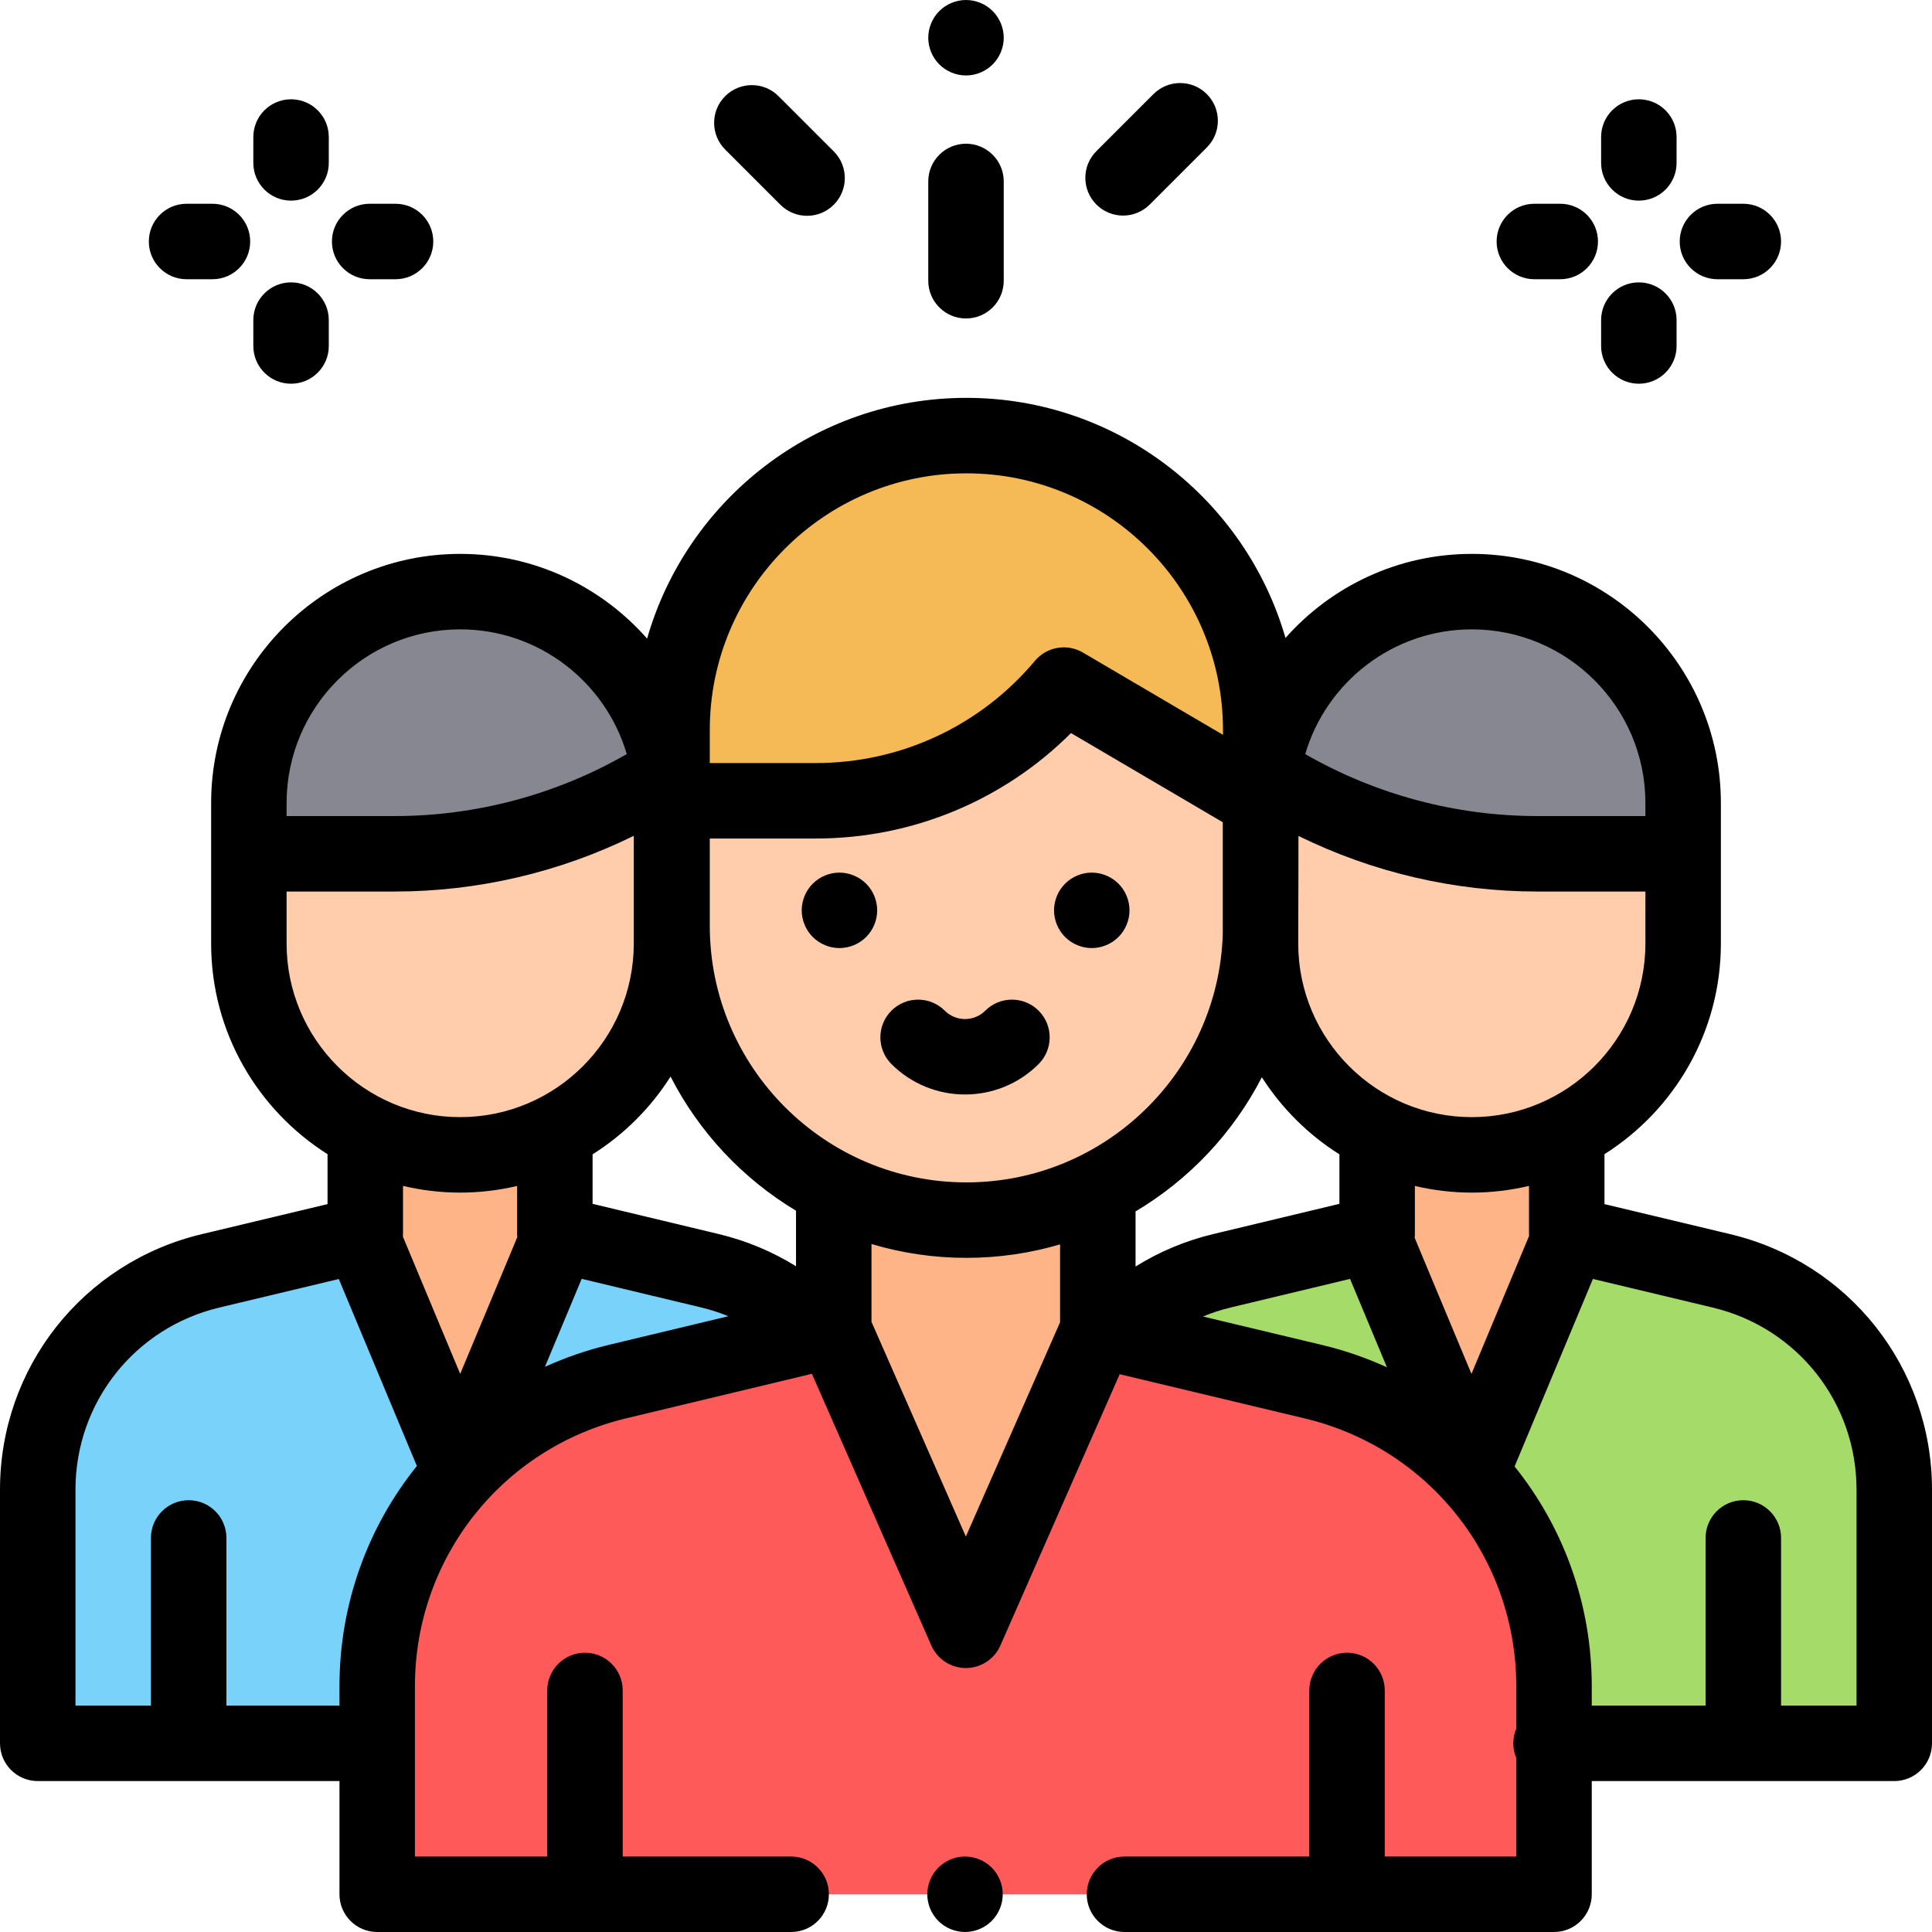
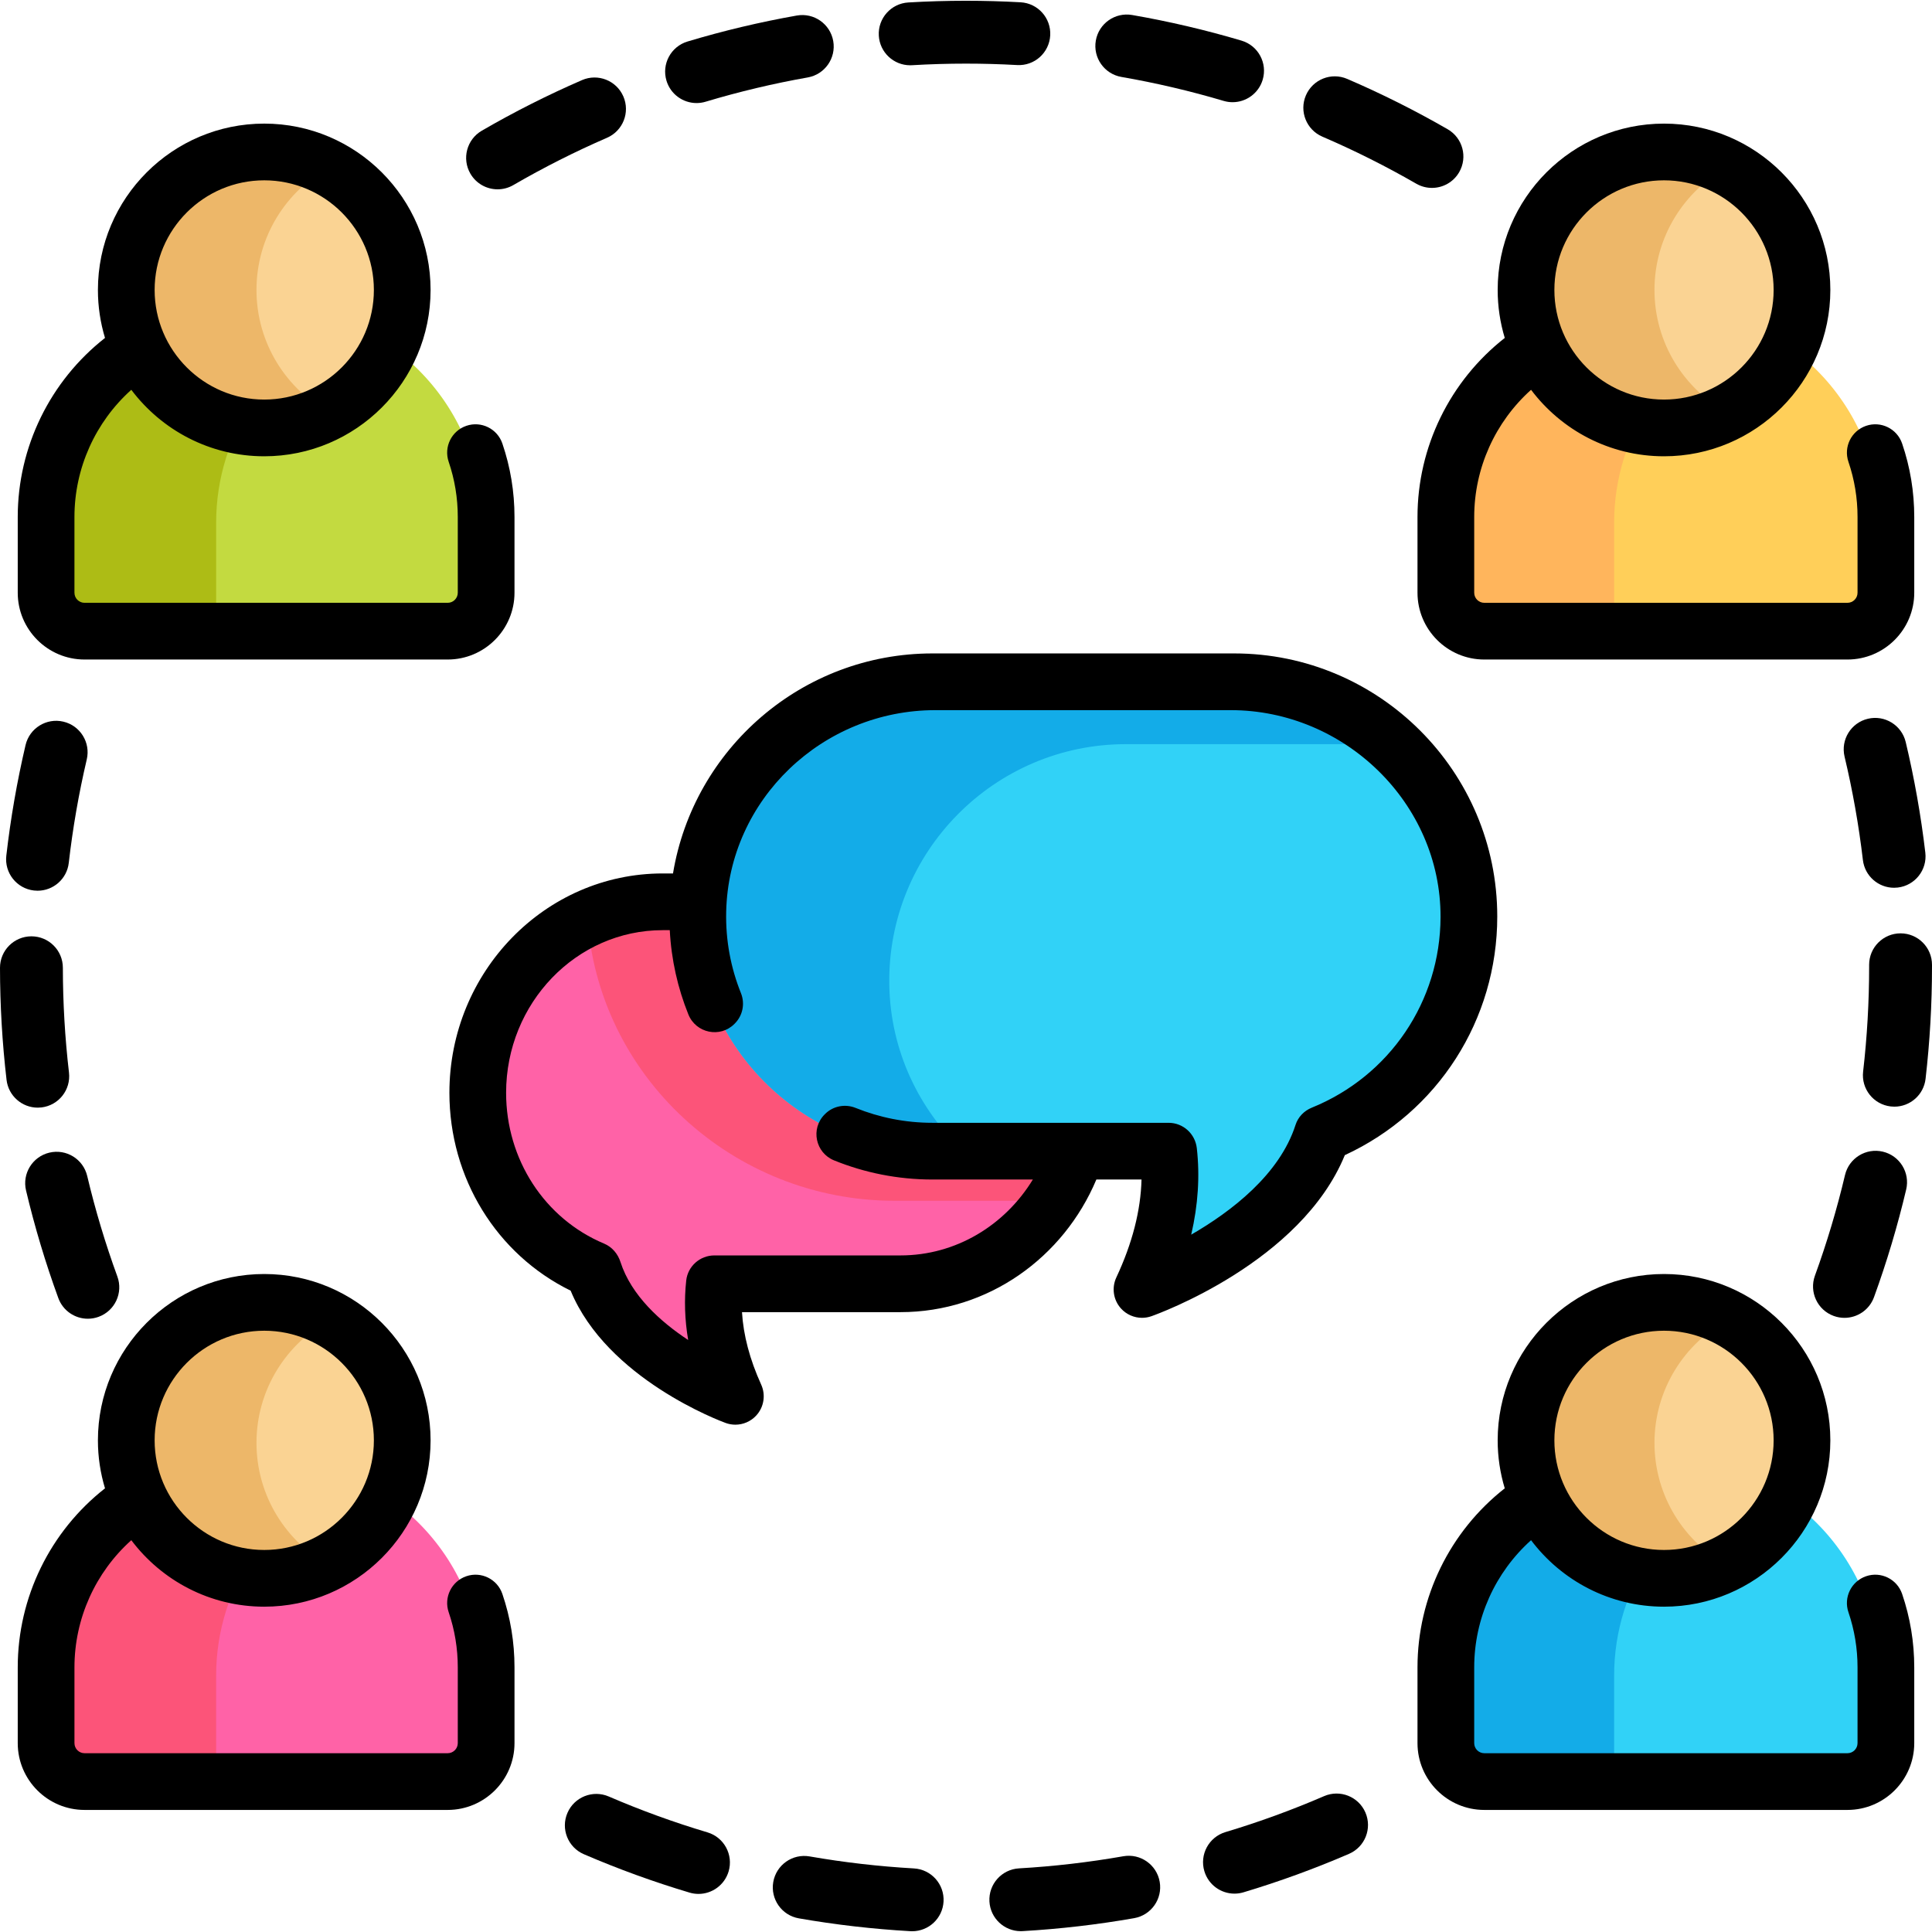
- <svg xmlns="http://www.w3.org/2000/svg" version="1.1" id="Capa_1" x="0px" y="0px" viewBox="0 0 512 512" style="enable-background:new 0 0 512 512;" xml:space="preserve">
-   <path style="fill:#78D2FA;" d="M217.21,353.387c-7.692-7.987-17.642-13.886-29.026-16.614l-41.143-9.859l-0.017,0.027l0.017-0.027  v-25.117H96.799v25.198l0,0l-41.036,9.803C28.93,343.208,10,367.191,10,394.779V462h90.962L217.21,353.387z" />
-   <polygon style="fill:#FFB487;" points="148.12,301.797 148.12,327.592 122.046,390.047 96,327.681 96,301.797 " />
-   <path style="fill:#FFCDAC;" d="M177.955,215.261v34.79c0,30.928-25.073,56-56.002,56l0,0l0,0c-30.929,0-56.002-25.072-56.002-56  v-34.79L177.955,215.261L177.955,215.261z" />
-   <path style="fill:#878791;" d="M177.955,226.266v-13.481c0-30.928-25.073-56-56.002-56l0,0c-30.929,0-56.002,25.072-56.002,56  v13.481h38.603c24.174,0,47.895-6.563,68.631-18.988l0,0" />
-   <path style="fill:#A5DC69;" d="M294.79,353.387c7.692-7.987,17.642-13.886,29.026-16.614l41.143-9.859l0.017,0.027l-0.017-0.027  v-25.117h50.242v25.198l0,0l41.036,9.803C483.07,343.208,502,367.191,502,394.779V462h-90.962L294.79,353.387z" />
-   <path style="fill:#FF5A5A;" d="M220.953,352.403l-57.306,13.732c-37.348,8.95-63.685,42.343-63.685,80.747V502h311.87v-55.07  c0-38.426-26.366-71.832-63.742-80.761l-57.157-13.654L220.953,352.403z" />
+ <svg xmlns="http://www.w3.org/2000/svg" version="1.1" id="Capa_1" x="0px" y="0px" viewBox="0 0 512.001 512.001" style="enable-background:new 0 0 512.001 512.001;" xml:space="preserve">
+   <path style="fill:#C3DA40;" d="M119.945,168.136H21.103c-4.295,0-7.777-3.482-7.777-7.777v-21.819  c0-31.59,25.609-57.199,57.199-57.199l0,0c31.59,0,57.199,25.609,57.199,57.199v21.819  C127.722,164.655,124.241,168.136,119.945,168.136z" />
+   <path style="fill:#FF62A7;" d="M177.958,361.806c-11.081-7.316-18.199-15.702-21.159-24.927  c-18.65-7.919-30.689-26.451-30.689-47.277c0-28.185,22.211-51.116,49.514-51.116h63.016c27.302,0,49.514,22.931,49.514,51.116  c0,28.185-22.211,51.115-49.514,51.115h-48.866c-0.42,4.218-0.25,8.609,0.505,13.059l2.265,13.358  c0.312,1.84-1.721,3.165-3.278,2.137L177.958,361.806z" />
+   <path style="fill:#FC5479;" d="M288.153,289.603c0-28.185-22.211-51.116-49.514-51.116h-63.016c-7.107,0-13.862,1.566-19.977,4.362  c2.631,42.316,38.577,75.37,81.421,75.37h42.579C285.014,310.048,288.153,300.196,288.153,289.603z" />
+   <path style="fill:#31D2F7;" d="M307.875,325.385c1.577-6.789,2.037-13.453,1.371-19.813h-61.181  c-34.405,0-63.116-27.321-63.64-61.723c-0.534-35.014,27.794-63.669,62.688-63.669h79.088c34.478,0,63.165,27.467,63.569,61.943  c0.304,25.874-15.031,48.972-38.916,58.768c-5.142,15.57-19.769,26.67-31.163,33.25l-11.738,6.778  c-1.616,0.934-3.567-0.512-3.145-2.33L307.875,325.385z" />
+   <path style="fill:#13ACE8;" d="M235.669,260.88c-0.534-35.015,27.794-63.669,62.688-63.669h71.311  c-11.428-10.57-26.762-17.031-43.468-17.031h-79.088c-34.894,0-63.222,28.655-62.688,63.669  c0.525,34.401,29.235,61.723,63.64,61.723h7.73C243.676,294.378,235.94,278.571,235.669,260.88z" />
+   <path style="fill:#FFCF59;" d="M490.428,168.136h-98.842c-4.295,0-7.777-3.482-7.777-7.777v-21.819  c0-31.59,25.609-57.199,57.199-57.199l0,0c31.59,0,57.199,25.609,57.199,57.199v21.819  C498.205,164.655,494.723,168.136,490.428,168.136z" />
+   <path style="fill:#FF62A7;" d="M119.945,473.665H21.103c-4.295,0-7.777-3.482-7.777-7.778v-21.819  c0-31.59,25.609-57.199,57.199-57.199l0,0c31.59,0,57.199,25.609,57.199,57.199v21.819  C127.722,470.182,124.241,473.665,119.945,473.665z" />
+   <path style="fill:#31D2F7;" d="M490.428,473.665h-98.842c-4.295,0-7.777-3.482-7.777-7.778v-21.819  c0-31.59,25.609-57.199,57.199-57.199l0,0c31.59,0,57.199,25.609,57.199,57.199v21.819  C498.205,470.182,494.723,473.665,490.428,473.665z" />
+   <path style="fill:#ADBC15;" d="M57.279,160.359v-21.819c0-23.801,14.541-44.201,35.222-52.817  c-6.767-2.819-14.189-4.382-21.977-4.382l0,0c-31.59,0-57.199,25.609-57.199,57.199v21.819c0,4.295,3.482,7.777,7.778,7.777h43.953  C60.761,168.136,57.279,164.655,57.279,160.359z" />
+   <path style="fill:#FFB55C;" d="M427.761,160.359v-21.819c0-23.801,14.541-44.201,35.222-52.817  c-6.767-2.819-14.189-4.382-21.977-4.382l0,0c-31.59,0-57.199,25.609-57.199,57.199v21.819c0,4.295,3.482,7.777,7.778,7.777h43.953  C431.243,168.136,427.761,164.655,427.761,160.359z" />
+   <path style="fill:#FC5479;" d="M57.279,465.887v-21.819c0-23.801,14.541-44.202,35.222-52.817  c-6.767-2.818-14.189-4.382-21.977-4.382l0,0c-31.59,0-57.199,25.609-57.199,57.199v21.819c0,4.295,3.482,7.778,7.778,7.778h43.953  C60.761,473.665,57.279,470.182,57.279,465.887z" />
+   <path style="fill:#13ACE8;" d="M427.761,465.887v-21.819c0-23.801,14.541-44.202,35.222-52.817  c-6.767-2.818-14.189-4.382-21.977-4.382l0,0c-31.59,0-57.199,25.609-57.199,57.199v21.819c0,4.295,3.482,7.778,7.778,7.778h43.953  C431.243,473.665,427.761,470.182,427.761,465.887z" />
  <g>
-     <polygon style="fill:#FFB487;" points="416,301.797 416,327.681 389.954,390.047 363.88,327.592 363.88,301.797  " />
-     <path style="fill:#FFB487;" d="M256.01,432.738l37.31-84.708c-2.769-4.65-4.347-10.062-4.347-15.792v-8.142h-65.966v8.143   c0,5.72-1.572,11.124-4.333,15.769L256.01,432.738z" />
+     <path style="fill:#FAD393;" d="M70.03,113.905c-20.438,0-37.066-16.628-37.066-37.067S49.592,39.771,70.03,39.771   c20.439,0,37.067,16.628,37.067,37.067S90.469,113.905,70.03,113.905z" />
+     <path style="fill:#FAD393;" d="M440.512,113.905c-20.438,0-37.066-16.628-37.066-37.067s16.628-37.067,37.066-37.067   c20.439,0,37.067,16.628,37.067,37.067S460.951,113.905,440.512,113.905z" />
+     <path style="fill:#FAD393;" d="M70.03,419.434c-20.438,0-37.066-16.629-37.066-37.067s16.628-37.067,37.066-37.067   c20.439,0,37.067,16.628,37.067,37.067S90.469,419.434,70.03,419.434z" />
+     <path style="fill:#FAD393;" d="M440.512,419.434c-20.438,0-37.066-16.629-37.066-37.067s16.628-37.067,37.066-37.067   c20.439,0,37.067,16.628,37.067,37.067S460.951,419.434,440.512,419.434z" />
  </g>
-   <path style="fill:#FFCDAC;" d="M334.001,191.525v53.819c0,43.078-34.922,78.001-78,78.001l0,0l0,0c-43.078,0-78-34.922-78-78.001  v-53.819H334.001z" />
-   <path style="fill:#F5B955;" d="M256,115.437L256,115.437c-43.079,0-78.001,34.922-78.001,78v18.777h38.137  c25.351,0,49.402-11.225,65.684-30.656l0,0l52.179,30.656v-18.777C334.001,150.359,299.079,115.437,256,115.437z" />
-   <path style="fill:#FFCDAC;" d="M334.045,215.261v34.79c0,30.928,25.073,56,56.002,56l0,0l0,0c30.929,0,56.002-25.072,56.002-56  v-34.79L334.045,215.261L334.045,215.261z" />
-   <path style="fill:#878791;" d="M334.045,226.266v-13.481c0-30.928,25.073-56,56.002-56l0,0c30.929,0,56.002,25.072,56.002,56v13.481  h-38.603c-24.174,0-47.895-6.563-68.631-18.988l0,0" />
-   <path d="M255.74,492c-2.631,0-5.211,1.07-7.07,2.93c-1.86,1.86-2.93,4.44-2.93,7.07s1.069,5.21,2.93,7.07  c1.859,1.86,4.439,2.93,7.07,2.93c2.63,0,5.21-1.07,7.069-2.93c1.86-1.86,2.931-4.44,2.931-7.07s-1.07-5.21-2.931-7.07  C260.95,493.07,258.37,492,255.74,492z" />
-   <path d="M458.56,327.071l-33.358-7.969V305.87c18.516-11.703,30.848-32.342,30.848-55.818v-37.267c0-36.393-29.608-66-66.002-66  c-19.632,0-37.279,8.626-49.38,22.275c-10.598-36.703-44.495-63.623-84.564-63.623h-0.001c-40.134,0-74.077,27.005-84.616,63.798  c-12.104-13.75-29.816-22.45-49.532-22.45c-36.394,0-66.002,29.608-66.002,66v37.267c0,23.477,12.332,44.116,30.848,55.818v13.232  l-33.358,7.969C21.976,334.587,0,362.43,0,394.779V462c0,5.523,4.478,10,10,10h79.963v30c0,5.523,4.478,10,10,10h109.704  c5.522,0,10-4.477,10-10s-4.478-10-10-10h-44.643v-44.012c0-5.523-4.478-10-10-10s-10,4.477-10,10V492h-35.062v-45.118  c0-33.914,23.034-63.119,56.015-71.022l49.183-11.786l31.646,71.996c1.596,3.631,5.187,5.976,9.153,5.976h0.001  c3.966,0,7.558-2.344,9.154-5.975l31.614-71.891l49.04,11.715c33.011,7.885,56.065,37.096,56.065,71.034v11.159  c-0.511,1.202-0.795,2.523-0.795,3.911s0.284,2.71,0.795,3.911V492h-34.857v-44.012c0-5.523-4.478-10-10-10s-10,4.477-10,10V492  h-48.975c-5.522,0-10,4.477-10,10s4.478,10,10,10h113.832c5.522,0,10-4.477,10-10v-30H502c5.522,0,10-4.477,10-10v-67.221  C512,362.43,490.024,334.587,458.56,327.071z M405.224,327.535l-15.268,36.559l-15.062-36.078c0.04-0.363,0.069-0.728,0.069-1.094  c0-0.093-0.001-0.187-0.004-0.28v-12.35c4.85,1.139,9.896,1.76,15.088,1.76c5.215,0,10.285-0.627,15.154-1.776v12.718  C405.201,327.176,405.214,327.355,405.224,327.535z M210.953,335.568c-6.278-3.894-13.166-6.777-20.438-8.519l-33.474-8.021v-13.115  c8.325-5.247,15.396-12.299,20.667-20.607c7.539,14.729,19.11,27.063,33.245,35.547V335.568z M188.1,245.345v-23.13h28.138  c25.524,0,49.715-10.088,67.587-27.941l40.221,23.629v29.789c-1.244,36.411-31.233,65.654-67.943,65.654  C218.605,313.345,188.1,282.84,188.1,245.345z M300.934,321.041c14.222-8.455,25.874-20.798,33.471-35.559  c5.26,8.231,12.289,15.22,20.554,20.431v13.115l-33.474,8.021c-7.316,1.753-14.243,4.662-20.552,8.592v-14.6H300.934z   M390.047,296.052c-25.365,0-46.002-20.636-46.002-46v-1.632c0.035-1.021,0.06-26.888,0.06-26.888  c19.659,9.668,41.332,14.735,63.342,14.735h28.603v13.786C436.049,275.417,415.412,296.052,390.047,296.052z M390.047,166.785  c25.365,0,46.002,20.636,46.002,46v2.476v1.005h-28.603c-21.606,0-42.837-5.673-61.548-16.426  C351.504,180.758,369.174,166.785,390.047,166.785z M188.1,193.438c0-37.496,30.506-68,68.003-68c37.496,0,68.002,30.505,68.002,68  v1.304l-37.115-21.805c-4.211-2.475-9.593-1.544-12.73,2.199c-14.42,17.208-35.568,27.078-58.021,27.078H188.1V193.438z   M75.951,212.785c0-25.365,20.637-46,46.002-46c20.873,0,38.543,13.973,44.148,33.056c-18.711,10.752-39.941,16.426-61.548,16.426  H75.951v-1.005V212.785z M75.951,236.266h28.603c22.032,0,43.727-5.076,63.401-14.763v28.549c0,25.365-20.637,46-46.002,46  s-46.002-20.636-46.002-46C75.951,250.052,75.951,236.266,75.951,236.266z M121.953,316.052c5.192,0,10.238-0.622,15.088-1.76v12.07  c-0.011,0.188-0.016,0.376-0.016,0.564c0,0.315,0.03,0.628,0.06,0.941l-15.13,36.227l-15.187-36.379  c0.017-0.239,0.031-0.478,0.031-0.72v-12.718C111.668,315.425,116.738,316.052,121.953,316.052z M89.963,446.882V452H60v-44.429  c0-5.523-4.478-10-10-10s-10,4.477-10,10V452H20v-57.221c0-23.055,15.662-42.898,38.087-48.255l31.698-7.573l20.688,49.555  C97.534,404.58,89.963,424.954,89.963,446.882z M161.317,356.411c-5.905,1.415-11.548,3.384-16.906,5.812l9.74-23.322l31.703,7.597  c2.459,0.589,4.855,1.368,7.174,2.314L161.317,356.411z M255.962,407.199l-25.009-56.897v-20.624  c7.972,2.382,16.413,3.667,25.149,3.667c8.62,0,16.953-1.252,24.831-3.573v20.641L255.962,407.199z M318.789,348.888  c2.376-0.98,4.833-1.785,7.357-2.39l31.626-7.578l9.78,23.426c-5.427-2.472-11.148-4.471-17.138-5.902L318.789,348.888z M492,452  h-20v-44.429c0-5.523-4.478-10-10-10s-10,4.477-10,10V452h-30.167v-5.07c0-21.899-7.546-42.245-20.448-58.305l20.753-49.692  l31.775,7.591c22.425,5.357,38.087,25.2,38.087,48.255V452z" />
-   <path d="M222.46,231.25c-2.63,0-5.21,1.07-7.07,2.93c-1.86,1.86-2.93,4.44-2.93,7.07s1.069,5.21,2.93,7.07s4.44,2.93,7.07,2.93  c2.64,0,5.21-1.07,7.069-2.93c1.87-1.86,2.931-4.44,2.931-7.07s-1.061-5.21-2.931-7.07C227.67,232.32,225.09,231.25,222.46,231.25z" />
-   <path d="M289.33,251.25c2.63,0,5.21-1.07,7.069-2.93c1.87-1.86,2.931-4.44,2.931-7.07s-1.061-5.21-2.931-7.07  c-1.859-1.86-4.439-2.93-7.069-2.93s-5.21,1.07-7.07,2.93c-1.86,1.86-2.93,4.44-2.93,7.07s1.069,5.21,2.93,7.07  S286.7,251.25,289.33,251.25z" />
-   <path d="M275.247,267.842c-3.906-3.905-10.236-3.905-14.143,0c-2.957,2.957-7.768,2.957-10.725,0  c-3.906-3.905-10.236-3.905-14.143,0c-3.905,3.905-3.905,10.237,0,14.143c5.378,5.377,12.441,8.066,19.505,8.066  c7.064,0,14.127-2.688,19.505-8.066C279.152,278.079,279.152,271.747,275.247,267.842z" />
-   <path d="M406.62,74h6.859c5.522,0,10-4.477,10-10s-4.478-10-10-10h-6.859c-5.522,0-10,4.477-10,10S401.098,74,406.62,74z" />
-   <path d="M455.141,74H462c5.522,0,10-4.477,10-10s-4.478-10-10-10h-6.859c-5.522,0-10,4.477-10,10S449.618,74,455.141,74z" />
-   <path d="M434.311,101.69c5.522,0,10-4.477,10-10v-6.859c0-5.523-4.478-10-10-10s-10,4.477-10,10v6.859  C424.311,97.213,428.788,101.69,434.311,101.69z" />
-   <path d="M434.311,53.169c5.522,0,10-4.477,10-10V36.31c0-5.523-4.478-10-10-10s-10,4.477-10,10v6.859  C424.311,48.692,428.788,53.169,434.311,53.169z" />
-   <path d="M49.444,74h6.858c5.522,0,10-4.477,10-10s-4.478-10-10-10h-6.858c-5.522,0-10,4.477-10,10S43.922,74,49.444,74z" />
-   <path d="M97.965,74h6.858c5.522,0,10-4.477,10-10s-4.478-10-10-10h-6.858c-5.522,0-10,4.477-10,10S92.442,74,97.965,74z" />
-   <path d="M77.134,101.69c5.522,0,10-4.477,10-10v-6.859c0-5.523-4.478-10-10-10s-10,4.477-10,10v6.859  C67.134,97.213,71.611,101.69,77.134,101.69z" />
-   <path d="M77.134,53.169c5.522,0,10-4.477,10-10V36.31c0-5.523-4.478-10-10-10s-10,4.477-10,10v6.859  C67.134,48.692,71.611,53.169,77.134,53.169z" />
-   <path d="M256,84.397c5.522,0,10-4.477,10-10v-26.31c0-5.523-4.478-10-10-10s-10,4.477-10,10v26.31  C246,79.92,250.478,84.397,256,84.397z" />
-   <path d="M256,20c2.63,0,5.21-1.07,7.069-2.93C264.93,15.21,266,12.63,266,10s-1.07-5.21-2.931-7.07C261.21,1.07,258.63,0,256,0  s-5.21,1.07-7.07,2.93C247.069,4.79,246,7.37,246,10s1.069,5.21,2.93,7.07S253.37,20,256,20z" />
-   <path d="M206.813,54.262c1.953,1.953,4.512,2.929,7.071,2.929s5.118-0.976,7.071-2.929c3.905-3.905,3.905-10.237,0-14.143  l-14.634-14.634c-3.906-3.905-10.236-3.905-14.143,0c-3.905,3.905-3.905,10.237,0,14.143L206.813,54.262z" />
-   <path d="M297.626,57.13c2.56,0,5.118-0.976,7.071-2.929l15.123-15.123c3.905-3.905,3.905-10.237,0-14.143  c-3.906-3.905-10.236-3.905-14.143,0l-15.123,15.123c-3.905,3.905-3.905,10.237,0,14.143  C292.508,56.154,295.066,57.13,297.626,57.13z" />
+   <g>
+     <path style="fill:#EDB769;" d="M67.97,76.839c0-14.112,7.928-26.404,19.563-32.664c-5.216-2.806-11.177-4.404-17.504-4.404   c-20.438,0-37.066,16.628-37.066,37.067s16.628,37.067,37.066,37.067c6.327,0,12.287-1.597,17.504-4.404   C75.898,103.243,67.97,90.951,67.97,76.839z" />
+     <path style="fill:#EDB769;" d="M438.453,76.839c0-14.112,7.928-26.404,19.563-32.664c-5.217-2.806-11.177-4.404-17.504-4.404   c-20.438,0-37.066,16.628-37.066,37.067s16.628,37.067,37.066,37.067c6.327,0,12.287-1.597,17.504-4.404   C446.382,103.243,438.453,90.951,438.453,76.839z" />
+     <path style="fill:#EDB769;" d="M67.97,382.368c0-14.112,7.928-26.404,19.563-32.664c-5.216-2.806-11.177-4.404-17.504-4.404   c-20.438,0-37.066,16.628-37.066,37.067c0,20.439,16.628,37.067,37.066,37.067c6.327,0,12.287-1.597,17.504-4.404   C75.898,408.771,67.97,396.479,67.97,382.368z" />
+     <path style="fill:#EDB769;" d="M438.453,382.368c0-14.112,7.928-26.404,19.563-32.664c-5.217-2.806-11.177-4.404-17.504-4.404   c-20.438,0-37.066,16.628-37.066,37.067c0,20.439,16.628,37.067,37.066,37.067c6.327,0,12.287-1.597,17.504-4.404   C446.382,408.771,438.453,396.479,438.453,382.368z" />
+   </g>
+   <path d="M131.87,50.172c1.42,0,2.858-0.364,4.174-1.127c7.999-4.643,16.351-8.859,24.823-12.533  c4.221-1.831,6.159-6.735,4.328-10.956c-1.83-4.22-6.735-6.158-10.955-4.328c-9.065,3.931-18.001,8.442-26.559,13.409  c-3.98,2.31-5.332,7.406-3.023,11.385C126.204,48.685,128.998,50.172,131.87,50.172z" />
+   <path d="M297.186,20.391c9.114,1.58,18.226,3.715,27.085,6.346c0.792,0.235,1.59,0.347,2.376,0.347c3.592,0,6.906-2.342,7.982-5.961  c1.311-4.41-1.203-9.047-5.613-10.356c-9.481-2.815-19.231-5.101-28.983-6.791c-4.529-0.785-8.845,2.251-9.63,6.784  C289.617,15.294,292.654,19.605,297.186,20.391z" />
+   <path d="M241.201,17.297c0.165,0,0.331-0.004,0.498-0.015c4.728-0.279,9.531-0.42,14.276-0.42c0.009,0,0.017,0,0.025,0  c4.509,0,9.064,0.127,13.539,0.377c4.617,0.263,8.525-3.259,8.781-7.852c0.255-4.593-3.259-8.525-7.852-8.781  c-4.783-0.267-9.651-0.403-14.466-0.403c-0.01,0-0.018,0-0.028,0c-5.069,0-10.202,0.15-15.254,0.449  c-4.592,0.271-8.096,4.213-7.825,8.805C233.154,13.883,236.825,17.297,241.201,17.297z" />
+   <path d="M495.002,190.482c-4.475,1.066-7.238,5.559-6.172,10.034c2.141,8.985,3.774,18.202,4.857,27.395  c0.499,4.238,4.097,7.357,8.261,7.357c0.326,0,0.654-0.019,0.985-0.058c4.568-0.538,7.836-4.677,7.298-9.246  c-1.157-9.834-2.905-19.695-5.195-29.308C503.968,192.179,499.478,189.413,495.002,190.482z" />
+   <path d="M480.976,338.065c-1.573,4.323,0.656,9.103,4.98,10.676c0.94,0.343,1.901,0.504,2.848,0.504  c3.403,0,6.597-2.101,7.828-5.484c3.387-9.304,6.255-18.906,8.53-28.54c1.056-4.477-1.717-8.964-6.194-10.02  c-4.471-1.055-8.964,1.714-10.021,6.194C486.821,320.398,484.14,329.371,480.976,338.065z" />
+   <path d="M350.441,36.215c8.491,3.65,16.862,7.845,24.884,12.467c1.312,0.755,2.74,1.114,4.152,1.114  c2.881,0,5.683-1.497,7.224-4.172c2.297-3.986,0.929-9.079-3.058-11.376c-8.582-4.946-17.539-9.433-26.624-13.338  c-4.229-1.822-9.126,0.136-10.942,4.363C344.261,29.499,346.215,34.397,350.441,36.215z" />
+   <path d="M13.084,305.461c-4.476,1.062-7.244,5.551-6.183,10.027c2.284,9.63,5.161,19.224,8.554,28.516  c1.233,3.379,4.426,5.475,7.825,5.475c0.948,0,1.914-0.163,2.856-0.508c4.321-1.577,6.546-6.359,4.968-10.681  c-3.169-8.682-5.859-17.646-7.993-26.645C22.049,307.168,17.569,304.4,13.084,305.461z" />
+   <path d="M184.595,27.312c0.794,0,1.602-0.114,2.402-0.355c8.847-2.659,17.953-4.824,27.064-6.434  c4.531-0.801,7.555-5.122,6.754-9.652c-0.801-4.531-5.118-7.553-9.652-6.754c-9.749,1.722-19.493,4.039-28.963,6.885  c-4.406,1.325-6.903,5.97-5.579,10.375C177.705,24.985,181.014,27.312,184.595,27.312z" />
+   <path d="M503.67,247.347c-4.601,0-8.329,3.729-8.329,8.329v0.527c0,9.278-0.537,18.627-1.595,27.788  c-0.528,4.57,2.748,8.703,7.317,9.231c0.326,0.038,0.647,0.056,0.968,0.056c4.172,0,7.773-3.129,8.264-7.373  c1.132-9.793,1.706-19.787,1.706-29.701v-0.527C511.999,251.076,508.27,247.347,503.67,247.347z" />
+   <path d="M297.687,491.927c-9.087,1.595-18.387,2.676-27.642,3.211c-4.592,0.266-8.1,4.204-7.834,8.796  c0.255,4.429,3.928,7.848,8.308,7.848c0.161,0,0.326-0.004,0.489-0.014c9.894-0.572,19.841-1.727,29.56-3.435  c4.531-0.796,7.56-5.113,6.763-9.645C306.537,494.159,302.216,491.13,297.687,491.927z" />
+   <path d="M242.205,495.153c-9.256-0.526-18.556-1.597-27.642-3.182c-4.54-0.793-8.847,2.242-9.639,6.773  c-0.791,4.532,2.242,8.847,6.773,9.638c9.72,1.696,19.666,2.842,29.564,3.404c0.16,0.009,0.32,0.013,0.48,0.013  c4.384,0,8.058-3.426,8.309-7.857C250.31,499.348,246.798,495.414,242.205,495.153z" />
+   <path d="M187.484,485.595c-8.86-2.642-17.661-5.84-26.159-9.505c-4.223-1.82-9.126,0.126-10.946,4.351  c-1.823,4.224,0.126,9.125,4.35,10.946c9.095,3.921,18.513,7.342,27.995,10.17c0.794,0.237,1.595,0.35,2.384,0.35  c3.588,0,6.901-2.338,7.98-5.951C194.401,491.549,191.893,486.91,187.484,485.595z" />
+   <path d="M9.002,235.996c0.323,0.037,0.642,0.055,0.959,0.055c4.176,0,7.779-3.134,8.264-7.382c1.053-9.197,2.657-18.419,4.769-27.41  c1.051-4.479-1.726-8.962-6.205-10.014c-4.478-1.055-8.963,1.725-10.015,6.205c-2.258,9.619-3.975,19.485-5.101,29.323  C1.149,231.344,4.431,235.473,9.002,235.996z" />
+   <path d="M350.898,475.996c-8.492,3.671-17.286,6.876-26.138,9.527c-4.407,1.32-6.909,5.962-5.59,10.369  c1.08,3.611,4.392,5.943,7.977,5.943c0.791,0,1.595-0.114,2.393-0.352c9.474-2.837,18.884-6.267,27.971-10.196  c4.222-1.826,6.166-6.729,4.339-10.951C360.024,476.113,355.123,474.17,350.898,475.996z" />
+   <path d="M10.974,293.483c4.57-0.533,7.841-4.669,7.308-9.239c-1.068-9.159-1.614-18.508-1.623-27.787  c-0.004-4.598-3.733-8.321-8.329-8.321c-0.002,0-0.005,0-0.009,0c-4.6,0.005-8.325,3.737-8.321,8.338  c0.01,9.915,0.594,19.908,1.736,29.7c0.495,4.242,4.094,7.365,8.262,7.365C10.32,293.539,10.647,293.521,10.974,293.483z" />
+   <path d="M22.405,174.78h96.238c9.762,0,17.704-7.942,17.704-17.704v-20.071c0-6.665-1.082-13.217-3.218-19.474  c-1.341-3.928-5.618-6.025-9.539-4.685c-3.929,1.341-6.026,5.611-4.685,9.54c1.601,4.69,2.412,9.61,2.412,14.62v20.071  c0,1.475-1.199,2.674-2.674,2.674H22.404c-1.475,0-2.674-1.199-2.674-2.674v-20.071c0-12.926,5.551-25.172,15.067-33.706  c8.051,10.692,20.846,17.62,35.231,17.62c24.306,0,44.081-19.775,44.081-44.081S94.335,32.758,70.03,32.758  S25.949,52.533,25.949,76.839c0,4.421,0.661,8.688,1.878,12.717c-14.532,11.392-23.125,28.891-23.125,47.451v20.071  C4.701,166.838,12.643,174.78,22.405,174.78z M70.03,47.787c16.019,0,29.052,13.032,29.052,29.052s-13.032,29.052-29.052,29.052  c-16.018,0-29.051-13.032-29.051-29.052S54.01,47.787,70.03,47.787z" />
+   <path d="M375.652,137.006v20.071c0,9.762,7.941,17.704,17.704,17.704h96.238c9.762,0,17.704-7.942,17.704-17.704v-20.071  c0-6.665-1.082-13.217-3.218-19.474c-1.341-3.928-5.616-6.025-9.539-4.685c-3.929,1.341-6.026,5.611-4.685,9.54  c1.6,4.69,2.412,9.61,2.412,14.62v20.071c0,1.475-1.199,2.674-2.674,2.674h-96.238c-1.475,0-2.674-1.199-2.674-2.674v-20.071  c0-12.926,5.551-25.172,15.067-33.706c8.051,10.692,20.846,17.62,35.231,17.62c24.306,0,44.081-19.775,44.081-44.081  s-19.775-44.081-44.081-44.081c-24.306,0-44.08,19.775-44.08,44.081c0,4.421,0.661,8.688,1.878,12.717  C384.244,100.948,375.652,118.446,375.652,137.006z M440.979,47.787c16.019,0,29.052,13.032,29.052,29.052  s-13.032,29.052-29.052,29.052c-16.018,0-29.051-13.032-29.051-29.052S424.961,47.787,440.979,47.787z" />
+   <path d="M494.54,417.715c-3.929,1.341-6.026,5.611-4.685,9.54c1.6,4.69,2.412,9.609,2.412,14.62v20.071  c0,1.475-1.199,2.674-2.674,2.674h-96.238c-1.475,0-2.674-1.199-2.674-2.674v-20.071c0-12.926,5.551-25.172,15.067-33.706  c8.051,10.692,20.846,17.62,35.231,17.62c24.306,0,44.081-19.775,44.081-44.081c0-24.306-19.775-44.081-44.081-44.081  c-24.306,0-44.08,19.775-44.08,44.081c0,4.421,0.661,8.688,1.878,12.717c-14.532,11.392-23.125,28.891-23.125,47.451v20.071  c0,9.762,7.941,17.704,17.704,17.704h96.238c9.762,0,17.704-7.941,17.704-17.704v-20.071c0-6.665-1.082-13.217-3.218-19.474  C502.738,418.471,498.462,416.373,494.54,417.715z M440.979,352.655c16.019,0,29.052,13.032,29.052,29.052  s-13.032,29.052-29.052,29.052c-16.018,0-29.051-13.032-29.051-29.052S424.961,352.655,440.979,352.655z" />
+   <path d="M123.59,417.715c-3.929,1.341-6.026,5.611-4.685,9.54c1.601,4.69,2.412,9.609,2.412,14.62v20.071  c0,1.475-1.199,2.674-2.674,2.674H22.405c-1.475,0-2.674-1.199-2.674-2.674v-20.071c0-12.926,5.551-25.172,15.067-33.706  c8.051,10.692,20.846,17.62,35.231,17.62c24.306,0,44.081-19.775,44.081-44.081c0-24.306-19.775-44.081-44.081-44.081  s-44.08,19.775-44.08,44.081c0,4.421,0.661,8.688,1.878,12.717c-14.532,11.392-23.125,28.891-23.125,47.451v20.071  c0,9.762,7.942,17.704,17.704,17.704h96.238c9.762,0,17.704-7.941,17.704-17.704v-20.071c0-6.665-1.082-13.217-3.218-19.474  C131.787,418.471,127.51,416.373,123.59,417.715z M70.03,352.655c16.019,0,29.052,13.032,29.052,29.052  s-13.032,29.052-29.052,29.052c-16.018,0-29.051-13.032-29.051-29.052S54.01,352.655,70.03,352.655z" />
+   <path d="M327.079,173.165h-79.966c-34.554,0-63.302,25.276-68.761,58.308h-2.728c-31.169,0-56.527,26.077-56.527,58.13  c0,22.581,12.503,42.804,32.13,52.438c9.647,23.368,39.746,34.576,41.079,35.061c0.84,0.307,1.71,0.455,2.572,0.455  c2.055,0,4.066-0.845,5.515-2.409c2.056-2.22,2.58-5.457,1.329-8.212c-3.025-6.662-4.726-13.096-5.086-19.204h42.004  c23.233,0,43.229-14.493,51.909-35.146h11.965c-0.211,8.229-2.444,16.927-6.672,25.947c-1.285,2.742-0.799,5.989,1.233,8.233  c1.451,1.602,3.487,2.471,5.572,2.471c0.838,0,1.682-0.14,2.5-0.429c1.669-0.589,39.604-14.269,51.246-42.683  c24.652-11.403,40.397-35.871,40.397-63.249C396.79,204.437,365.518,173.165,327.079,173.165z M347.626,293.55  c-2.035,0.827-3.627,2.473-4.297,4.565c-4.217,13.166-17.054,22.967-27.645,29.083c1.82-7.834,2.32-15.497,1.485-22.918  c-0.43-3.819-3.63-6.724-7.473-6.724h-62.582c-7.196,0-14.066-1.406-20.363-3.947c-2.788-1.125-5.973-0.512-8.099,1.614  l-0.107,0.107c-3.779,3.779-2.458,10.176,2.496,12.185c8.057,3.266,16.857,5.07,26.072,5.07h26.604  c-7.359,12.077-20.329,20.116-35.079,20.116h-49.317c-3.81,0-7.044,2.853-7.464,6.64c-0.569,5.134-0.395,10.402,0.516,15.775  c-7.295-4.816-15.082-11.775-17.944-20.686c-0.694-2.162-2.226-3.976-4.32-4.853c-15.786-6.617-25.985-22.309-25.985-39.974  c0-23.765,18.615-43.1,41.498-43.1h1.876c0.405,7.855,2.12,15.368,4.927,22.329c2.004,4.971,8.406,6.316,12.196,2.526  c0.037-0.037,0.074-0.074,0.11-0.11c2.117-2.117,2.742-5.289,1.625-8.067c-2.668-6.635-4.078-13.906-3.911-21.523  c0.657-29.847,25.587-53.462,55.441-53.462h78.273c30.175,0,55.695,24.684,55.6,54.858  C381.689,265.347,368.306,285.155,347.626,293.55z" />
  <g>
</g>
  <g>
</g>
  <g>
</g>
  <g>
</g>
  <g>
</g>
  <g>
</g>
  <g>
</g>
  <g>
</g>
  <g>
</g>
  <g>
</g>
  <g>
</g>
  <g>
</g>
  <g>
</g>
  <g>
</g>
  <g>
</g>
</svg>
